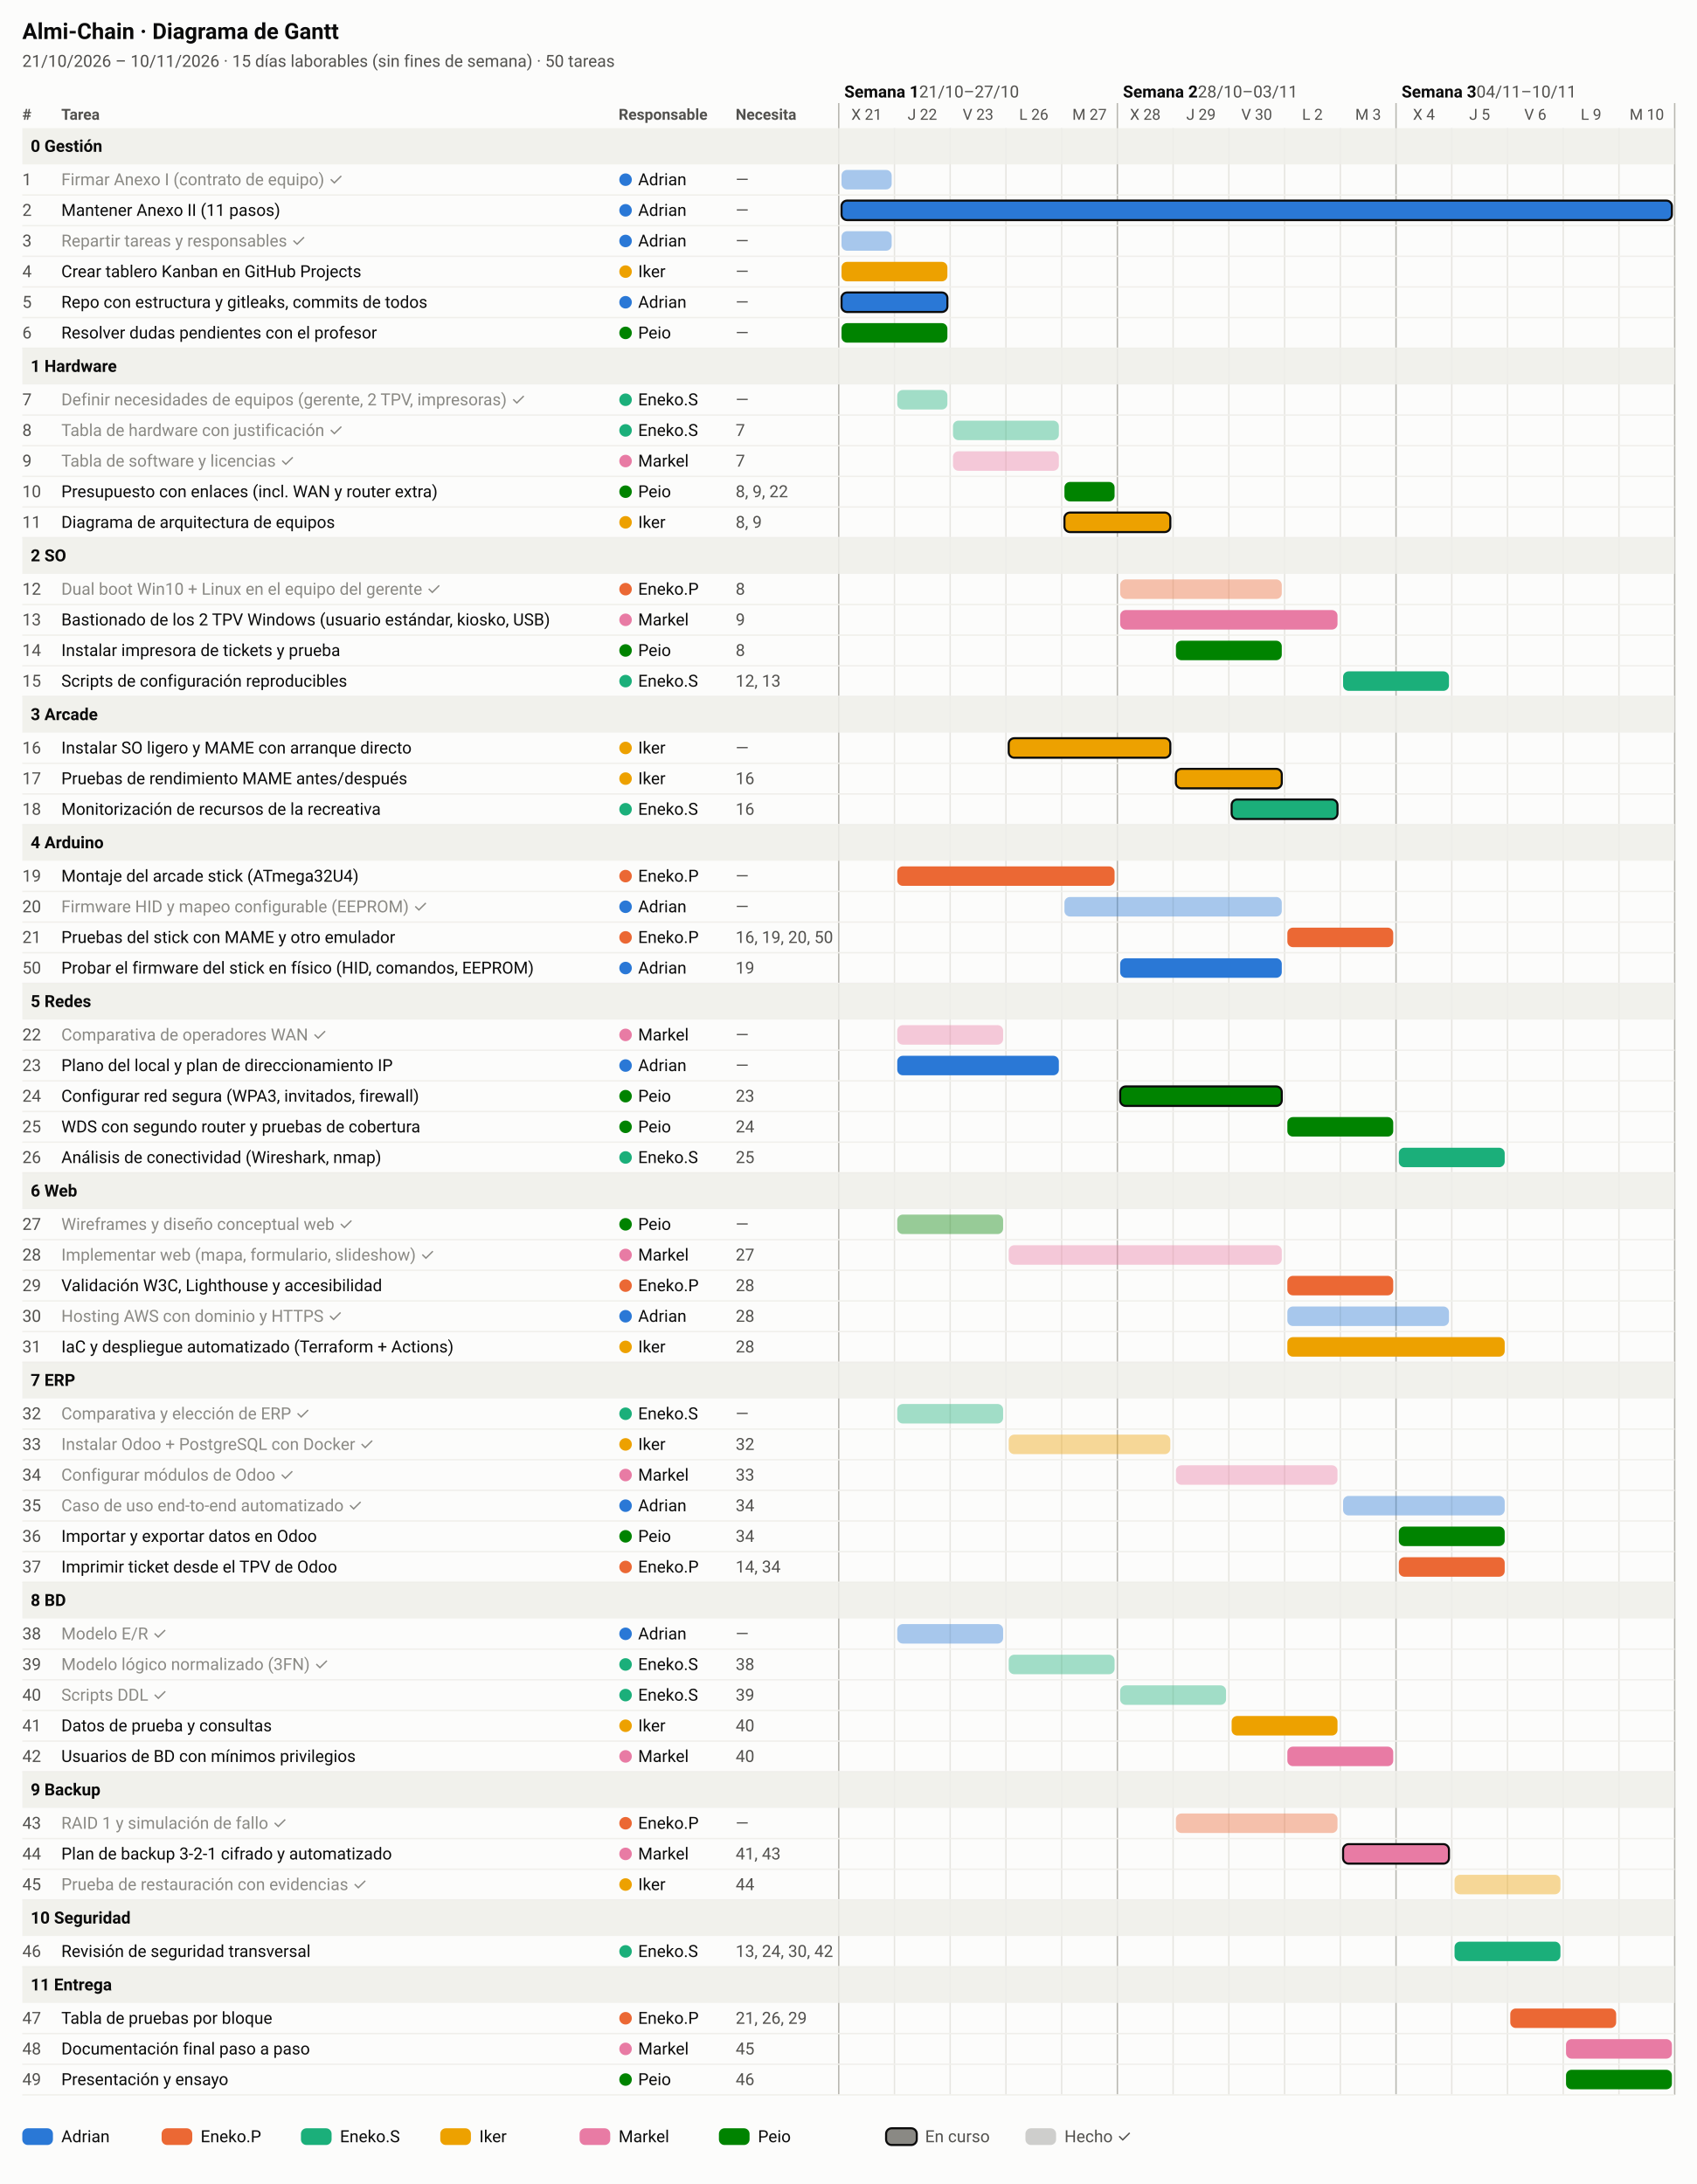
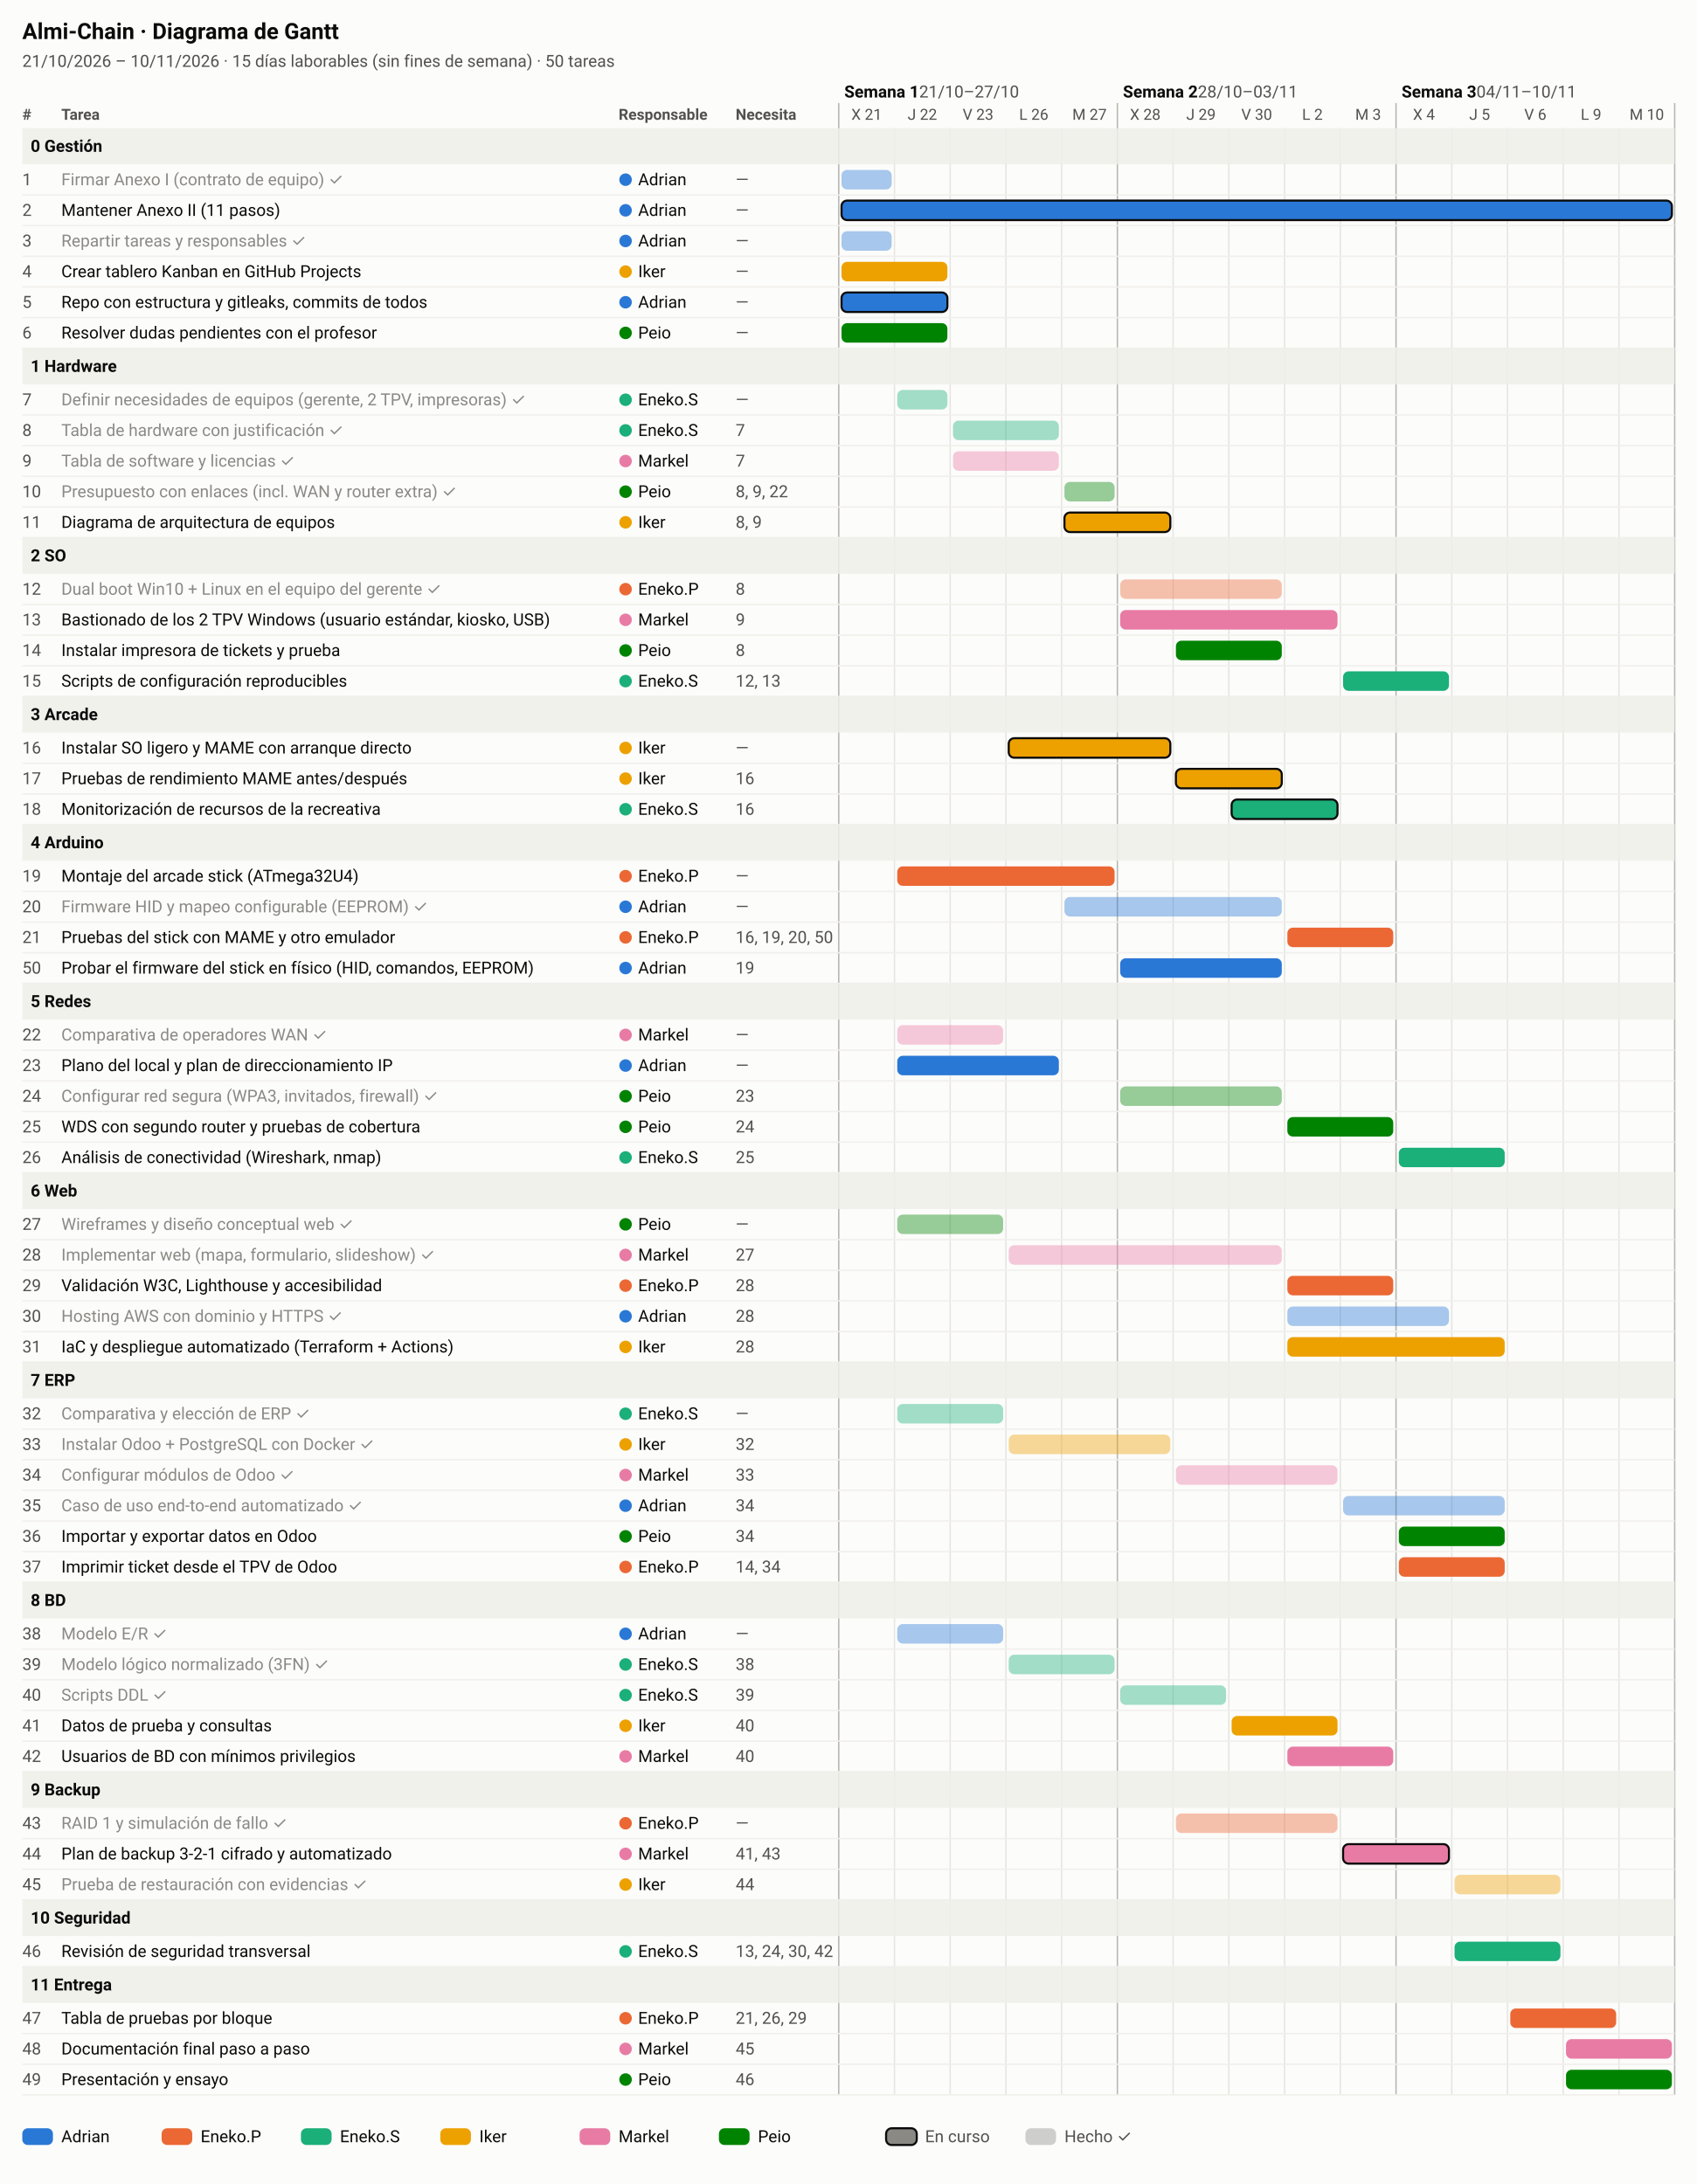
<svg xmlns="http://www.w3.org/2000/svg" width="1218" height="1568" viewBox="0 0 1218 1568" font-family="system-ui, -apple-system, Segoe UI, Roboto, sans-serif" font-size="12">
  <style>.t{fill:#0b0b0b}.s{fill:#52514e}.m{fill:#8a8984}.b{font-weight:600}</style>
  <rect width="1218" height="1568" fill="#fcfcfb" />
  <text x="16" y="28" class="t b" font-size="16">Almi-Chain · Diagrama de Gantt</text>
  <text x="16" y="48" class="s">21/10/2026 – 10/11/2026 · 15 días laborables (sin fines de semana) · 50 tareas</text>
  <text x="606" y="70" class="t b">Semana 1<tspan class="s" font-weight="400"> 21/10–27/10</tspan>
  </text>
  <text x="806" y="70" class="t b">Semana 2<tspan class="s" font-weight="400"> 28/10–03/11</tspan>
  </text>
  <text x="1006" y="70" class="t b">Semana 3<tspan class="s" font-weight="400"> 04/11–10/11</tspan>
  </text>
  <text x="622.0" y="86" text-anchor="middle" class="s" font-size="11">X 21</text>
  <text x="662.0" y="86" text-anchor="middle" class="s" font-size="11">J 22</text>
  <text x="702.0" y="86" text-anchor="middle" class="s" font-size="11">V 23</text>
  <text x="742.0" y="86" text-anchor="middle" class="s" font-size="11">L 26</text>
  <text x="782.0" y="86" text-anchor="middle" class="s" font-size="11">M 27</text>
  <text x="822.0" y="86" text-anchor="middle" class="s" font-size="11">X 28</text>
  <text x="862.0" y="86" text-anchor="middle" class="s" font-size="11">J 29</text>
  <text x="902.0" y="86" text-anchor="middle" class="s" font-size="11">V 30</text>
  <text x="942.0" y="86" text-anchor="middle" class="s" font-size="11">L 2</text>
  <text x="982.0" y="86" text-anchor="middle" class="s" font-size="11">M 3</text>
  <text x="1022.0" y="86" text-anchor="middle" class="s" font-size="11">X 4</text>
  <text x="1062.0" y="86" text-anchor="middle" class="s" font-size="11">J 5</text>
  <text x="1102.0" y="86" text-anchor="middle" class="s" font-size="11">V 6</text>
  <text x="1142.0" y="86" text-anchor="middle" class="s" font-size="11">L 9</text>
  <text x="1182.0" y="86" text-anchor="middle" class="s" font-size="11">M 10</text>
  <text x="16" y="86" class="s b" font-size="11">#</text>
  <text x="44" y="86" class="s b" font-size="11">Tarea</text>
  <text x="444" y="86" class="s b" font-size="11">Responsable</text>
  <text x="528" y="86" class="s b" font-size="11">Necesita</text>
  <line x1="602" y1="74" x2="602" y2="1504" stroke="#b8b7b0" stroke-width="1" />
  <line x1="642" y1="92" x2="642" y2="1504" stroke="#e6e5e0" stroke-width="1" />
  <line x1="682" y1="92" x2="682" y2="1504" stroke="#e6e5e0" stroke-width="1" />
  <line x1="722" y1="92" x2="722" y2="1504" stroke="#e6e5e0" stroke-width="1" />
  <line x1="762" y1="92" x2="762" y2="1504" stroke="#e6e5e0" stroke-width="1" />
  <line x1="802" y1="74" x2="802" y2="1504" stroke="#b8b7b0" stroke-width="1" />
  <line x1="842" y1="92" x2="842" y2="1504" stroke="#e6e5e0" stroke-width="1" />
  <line x1="882" y1="92" x2="882" y2="1504" stroke="#e6e5e0" stroke-width="1" />
  <line x1="922" y1="92" x2="922" y2="1504" stroke="#e6e5e0" stroke-width="1" />
  <line x1="962" y1="92" x2="962" y2="1504" stroke="#e6e5e0" stroke-width="1" />
  <line x1="1002" y1="74" x2="1002" y2="1504" stroke="#b8b7b0" stroke-width="1" />
  <line x1="1042" y1="92" x2="1042" y2="1504" stroke="#e6e5e0" stroke-width="1" />
  <line x1="1082" y1="92" x2="1082" y2="1504" stroke="#e6e5e0" stroke-width="1" />
  <line x1="1122" y1="92" x2="1122" y2="1504" stroke="#e6e5e0" stroke-width="1" />
  <line x1="1162" y1="92" x2="1162" y2="1504" stroke="#e6e5e0" stroke-width="1" />
  <line x1="1202" y1="74" x2="1202" y2="1504" stroke="#b8b7b0" stroke-width="1" />
  <rect x="16" y="92" width="1186" height="26" fill="#efeeea" fill-opacity="0.85" />
  <text x="22" y="109" class="t b">0 Gestión</text>
  <line x1="16" y1="140" x2="1202" y2="140" stroke="#f0efeb" />
  <text x="16" y="133.0" class="s">1</text>
  <text x="44" y="133.0" class="m">Firmar Anexo I (contrato de equipo) ✓</text>
  <circle cx="449" cy="129.0" r="4.5" fill="#2a78d6" />
  <text x="458" y="133.0" class="t">Adrian</text>
  <text x="528" y="133.0" class="s">—</text>
  <rect x="604" y="122" width="36" height="14" rx="4" fill="#2a78d6" fill-opacity="0.4" />
  <line x1="16" y1="162" x2="1202" y2="162" stroke="#f0efeb" />
  <text x="16" y="155.0" class="s">2</text>
  <text x="44" y="155.0" class="t">Mantener Anexo II (11 pasos)</text>
  <circle cx="449" cy="151.0" r="4.5" fill="#2a78d6" />
  <text x="458" y="155.0" class="t">Adrian</text>
  <text x="528" y="155.0" class="s">—</text>
  <rect x="604" y="144" width="596" height="14" rx="4" fill="#2a78d6" stroke="#0b0b0b" stroke-width="1.5" />
  <line x1="16" y1="184" x2="1202" y2="184" stroke="#f0efeb" />
  <text x="16" y="177.0" class="s">3</text>
  <text x="44" y="177.0" class="m">Repartir tareas y responsables ✓</text>
  <circle cx="449" cy="173.0" r="4.5" fill="#2a78d6" />
  <text x="458" y="177.0" class="t">Adrian</text>
  <text x="528" y="177.0" class="s">—</text>
  <rect x="604" y="166" width="36" height="14" rx="4" fill="#2a78d6" fill-opacity="0.4" />
  <line x1="16" y1="206" x2="1202" y2="206" stroke="#f0efeb" />
  <text x="16" y="199.0" class="s">4</text>
  <text x="44" y="199.0" class="t">Crear tablero Kanban en GitHub Projects</text>
  <circle cx="449" cy="195.0" r="4.5" fill="#eda100" />
  <text x="458" y="199.0" class="t">Iker</text>
  <text x="528" y="199.0" class="s">—</text>
  <rect x="604" y="188" width="76" height="14" rx="4" fill="#eda100" />
  <line x1="16" y1="228" x2="1202" y2="228" stroke="#f0efeb" />
  <text x="16" y="221.0" class="s">5</text>
  <text x="44" y="221.0" class="t">Repo con estructura y gitleaks, commits de todos</text>
  <circle cx="449" cy="217.0" r="4.5" fill="#2a78d6" />
  <text x="458" y="221.0" class="t">Adrian</text>
  <text x="528" y="221.0" class="s">—</text>
  <rect x="604" y="210" width="76" height="14" rx="4" fill="#2a78d6" stroke="#0b0b0b" stroke-width="1.5" />
  <line x1="16" y1="250" x2="1202" y2="250" stroke="#f0efeb" />
  <text x="16" y="243.0" class="s">6</text>
  <text x="44" y="243.0" class="t">Resolver dudas pendientes con el profesor</text>
  <circle cx="449" cy="239.0" r="4.5" fill="#008300" />
  <text x="458" y="243.0" class="t">Peio</text>
  <text x="528" y="243.0" class="s">—</text>
  <rect x="604" y="232" width="76" height="14" rx="4" fill="#008300" />
  <rect x="16" y="250" width="1186" height="26" fill="#efeeea" fill-opacity="0.85" />
  <text x="22" y="267" class="t b">1 Hardware</text>
  <line x1="16" y1="298" x2="1202" y2="298" stroke="#f0efeb" />
  <text x="16" y="291.0" class="s">7</text>
  <text x="44" y="291.0" class="m">Definir necesidades de equipos (gerente, 2 TPV, impresoras) ✓</text>
  <circle cx="449" cy="287.0" r="4.5" fill="#1baf7a" />
  <text x="458" y="291.0" class="t">Eneko.S</text>
  <text x="528" y="291.0" class="s">—</text>
  <rect x="644" y="280" width="36" height="14" rx="4" fill="#1baf7a" fill-opacity="0.4" />
  <line x1="16" y1="320" x2="1202" y2="320" stroke="#f0efeb" />
  <text x="16" y="313.0" class="s">8</text>
  <text x="44" y="313.0" class="m">Tabla de hardware con justificación ✓</text>
  <circle cx="449" cy="309.0" r="4.5" fill="#1baf7a" />
  <text x="458" y="313.0" class="t">Eneko.S</text>
  <text x="528" y="313.0" class="s">7</text>
  <rect x="684" y="302" width="76" height="14" rx="4" fill="#1baf7a" fill-opacity="0.4" />
  <line x1="16" y1="342" x2="1202" y2="342" stroke="#f0efeb" />
  <text x="16" y="335.0" class="s">9</text>
  <text x="44" y="335.0" class="m">Tabla de software y licencias ✓</text>
  <circle cx="449" cy="331.0" r="4.5" fill="#e87ba4" />
  <text x="458" y="335.0" class="t">Markel</text>
  <text x="528" y="335.0" class="s">7</text>
  <rect x="684" y="324" width="76" height="14" rx="4" fill="#e87ba4" fill-opacity="0.4" />
  <line x1="16" y1="364" x2="1202" y2="364" stroke="#f0efeb" />
  <text x="16" y="357.0" class="s">10</text>
-   <text x="44" y="357.0" class="t">Presupuesto con enlaces (incl. WAN y router extra)</text>
+   <text x="44" y="357.0" class="m">Presupuesto con enlaces (incl. WAN y router extra) ✓</text>
  <circle cx="449" cy="353.0" r="4.5" fill="#008300" />
  <text x="458" y="357.0" class="t">Peio</text>
  <text x="528" y="357.0" class="s">8, 9, 22</text>
-   <rect x="764" y="346" width="36" height="14" rx="4" fill="#008300" />
+   <rect x="764" y="346" width="36" height="14" rx="4" fill="#008300" fill-opacity="0.4" />
  <line x1="16" y1="386" x2="1202" y2="386" stroke="#f0efeb" />
  <text x="16" y="379.0" class="s">11</text>
  <text x="44" y="379.0" class="t">Diagrama de arquitectura de equipos</text>
  <circle cx="449" cy="375.0" r="4.5" fill="#eda100" />
  <text x="458" y="379.0" class="t">Iker</text>
  <text x="528" y="379.0" class="s">8, 9</text>
  <rect x="764" y="368" width="76" height="14" rx="4" fill="#eda100" stroke="#0b0b0b" stroke-width="1.5" />
  <rect x="16" y="386" width="1186" height="26" fill="#efeeea" fill-opacity="0.85" />
  <text x="22" y="403" class="t b">2 SO</text>
  <line x1="16" y1="434" x2="1202" y2="434" stroke="#f0efeb" />
  <text x="16" y="427.0" class="s">12</text>
  <text x="44" y="427.0" class="m">Dual boot Win10 + Linux en el equipo del gerente ✓</text>
  <circle cx="449" cy="423.0" r="4.5" fill="#eb6834" />
  <text x="458" y="427.0" class="t">Eneko.P</text>
  <text x="528" y="427.0" class="s">8</text>
  <rect x="804" y="416" width="116" height="14" rx="4" fill="#eb6834" fill-opacity="0.4" />
  <line x1="16" y1="456" x2="1202" y2="456" stroke="#f0efeb" />
  <text x="16" y="449.0" class="s">13</text>
  <text x="44" y="449.0" class="t">Bastionado de los 2 TPV Windows (usuario estándar, kiosko, USB)</text>
  <circle cx="449" cy="445.0" r="4.5" fill="#e87ba4" />
  <text x="458" y="449.0" class="t">Markel</text>
  <text x="528" y="449.0" class="s">9</text>
  <rect x="804" y="438" width="156" height="14" rx="4" fill="#e87ba4" />
  <line x1="16" y1="478" x2="1202" y2="478" stroke="#f0efeb" />
  <text x="16" y="471.0" class="s">14</text>
  <text x="44" y="471.0" class="t">Instalar impresora de tickets y prueba</text>
  <circle cx="449" cy="467.0" r="4.5" fill="#008300" />
  <text x="458" y="471.0" class="t">Peio</text>
  <text x="528" y="471.0" class="s">8</text>
  <rect x="844" y="460" width="76" height="14" rx="4" fill="#008300" />
  <line x1="16" y1="500" x2="1202" y2="500" stroke="#f0efeb" />
  <text x="16" y="493.0" class="s">15</text>
  <text x="44" y="493.0" class="t">Scripts de configuración reproducibles</text>
  <circle cx="449" cy="489.0" r="4.5" fill="#1baf7a" />
  <text x="458" y="493.0" class="t">Eneko.S</text>
  <text x="528" y="493.0" class="s">12, 13</text>
  <rect x="964" y="482" width="76" height="14" rx="4" fill="#1baf7a" />
  <rect x="16" y="500" width="1186" height="26" fill="#efeeea" fill-opacity="0.85" />
  <text x="22" y="517" class="t b">3 Arcade</text>
  <line x1="16" y1="548" x2="1202" y2="548" stroke="#f0efeb" />
  <text x="16" y="541.0" class="s">16</text>
  <text x="44" y="541.0" class="t">Instalar SO ligero y MAME con arranque directo</text>
  <circle cx="449" cy="537.0" r="4.5" fill="#eda100" />
  <text x="458" y="541.0" class="t">Iker</text>
  <text x="528" y="541.0" class="s">—</text>
  <rect x="724" y="530" width="116" height="14" rx="4" fill="#eda100" stroke="#0b0b0b" stroke-width="1.5" />
  <line x1="16" y1="570" x2="1202" y2="570" stroke="#f0efeb" />
  <text x="16" y="563.0" class="s">17</text>
  <text x="44" y="563.0" class="t">Pruebas de rendimiento MAME antes/después</text>
  <circle cx="449" cy="559.0" r="4.5" fill="#eda100" />
  <text x="458" y="563.0" class="t">Iker</text>
  <text x="528" y="563.0" class="s">16</text>
  <rect x="844" y="552" width="76" height="14" rx="4" fill="#eda100" stroke="#0b0b0b" stroke-width="1.5" />
  <line x1="16" y1="592" x2="1202" y2="592" stroke="#f0efeb" />
  <text x="16" y="585.0" class="s">18</text>
  <text x="44" y="585.0" class="t">Monitorización de recursos de la recreativa</text>
  <circle cx="449" cy="581.0" r="4.5" fill="#1baf7a" />
  <text x="458" y="585.0" class="t">Eneko.S</text>
  <text x="528" y="585.0" class="s">16</text>
  <rect x="884" y="574" width="76" height="14" rx="4" fill="#1baf7a" stroke="#0b0b0b" stroke-width="1.5" />
  <rect x="16" y="592" width="1186" height="26" fill="#efeeea" fill-opacity="0.85" />
  <text x="22" y="609" class="t b">4 Arduino</text>
  <line x1="16" y1="640" x2="1202" y2="640" stroke="#f0efeb" />
  <text x="16" y="633.0" class="s">19</text>
  <text x="44" y="633.0" class="t">Montaje del arcade stick (ATmega32U4)</text>
  <circle cx="449" cy="629.0" r="4.5" fill="#eb6834" />
  <text x="458" y="633.0" class="t">Eneko.P</text>
  <text x="528" y="633.0" class="s">—</text>
  <rect x="644" y="622" width="156" height="14" rx="4" fill="#eb6834" />
  <line x1="16" y1="662" x2="1202" y2="662" stroke="#f0efeb" />
  <text x="16" y="655.0" class="s">20</text>
  <text x="44" y="655.0" class="m">Firmware HID y mapeo configurable (EEPROM) ✓</text>
  <circle cx="449" cy="651.0" r="4.5" fill="#2a78d6" />
  <text x="458" y="655.0" class="t">Adrian</text>
  <text x="528" y="655.0" class="s">—</text>
  <rect x="764" y="644" width="156" height="14" rx="4" fill="#2a78d6" fill-opacity="0.4" />
  <line x1="16" y1="684" x2="1202" y2="684" stroke="#f0efeb" />
  <text x="16" y="677.0" class="s">21</text>
  <text x="44" y="677.0" class="t">Pruebas del stick con MAME y otro emulador</text>
  <circle cx="449" cy="673.0" r="4.5" fill="#eb6834" />
  <text x="458" y="677.0" class="t">Eneko.P</text>
  <text x="528" y="677.0" class="s">16, 19, 20, 50</text>
  <rect x="924" y="666" width="76" height="14" rx="4" fill="#eb6834" />
  <line x1="16" y1="706" x2="1202" y2="706" stroke="#f0efeb" />
  <text x="16" y="699.0" class="s">50</text>
  <text x="44" y="699.0" class="t">Probar el firmware del stick en físico (HID, comandos, EEPROM)</text>
  <circle cx="449" cy="695.0" r="4.5" fill="#2a78d6" />
  <text x="458" y="699.0" class="t">Adrian</text>
  <text x="528" y="699.0" class="s">19</text>
  <rect x="804" y="688" width="116" height="14" rx="4" fill="#2a78d6" />
  <rect x="16" y="706" width="1186" height="26" fill="#efeeea" fill-opacity="0.85" />
  <text x="22" y="723" class="t b">5 Redes</text>
  <line x1="16" y1="754" x2="1202" y2="754" stroke="#f0efeb" />
  <text x="16" y="747.0" class="s">22</text>
  <text x="44" y="747.0" class="m">Comparativa de operadores WAN ✓</text>
  <circle cx="449" cy="743.0" r="4.5" fill="#e87ba4" />
  <text x="458" y="747.0" class="t">Markel</text>
  <text x="528" y="747.0" class="s">—</text>
  <rect x="644" y="736" width="76" height="14" rx="4" fill="#e87ba4" fill-opacity="0.4" />
  <line x1="16" y1="776" x2="1202" y2="776" stroke="#f0efeb" />
  <text x="16" y="769.0" class="s">23</text>
  <text x="44" y="769.0" class="t">Plano del local y plan de direccionamiento IP</text>
  <circle cx="449" cy="765.0" r="4.5" fill="#2a78d6" />
  <text x="458" y="769.0" class="t">Adrian</text>
  <text x="528" y="769.0" class="s">—</text>
  <rect x="644" y="758" width="116" height="14" rx="4" fill="#2a78d6" />
  <line x1="16" y1="798" x2="1202" y2="798" stroke="#f0efeb" />
  <text x="16" y="791.0" class="s">24</text>
-   <text x="44" y="791.0" class="t">Configurar red segura (WPA3, invitados, firewall)</text>
+   <text x="44" y="791.0" class="m">Configurar red segura (WPA3, invitados, firewall) ✓</text>
  <circle cx="449" cy="787.0" r="4.5" fill="#008300" />
  <text x="458" y="791.0" class="t">Peio</text>
  <text x="528" y="791.0" class="s">23</text>
-   <rect x="804" y="780" width="116" height="14" rx="4" fill="#008300" stroke="#0b0b0b" stroke-width="1.5" />
+   <rect x="804" y="780" width="116" height="14" rx="4" fill="#008300" fill-opacity="0.4" />
  <line x1="16" y1="820" x2="1202" y2="820" stroke="#f0efeb" />
  <text x="16" y="813.0" class="s">25</text>
  <text x="44" y="813.0" class="t">WDS con segundo router y pruebas de cobertura</text>
  <circle cx="449" cy="809.0" r="4.5" fill="#008300" />
  <text x="458" y="813.0" class="t">Peio</text>
  <text x="528" y="813.0" class="s">24</text>
  <rect x="924" y="802" width="76" height="14" rx="4" fill="#008300" />
  <line x1="16" y1="842" x2="1202" y2="842" stroke="#f0efeb" />
  <text x="16" y="835.0" class="s">26</text>
  <text x="44" y="835.0" class="t">Análisis de conectividad (Wireshark, nmap)</text>
  <circle cx="449" cy="831.0" r="4.5" fill="#1baf7a" />
  <text x="458" y="835.0" class="t">Eneko.S</text>
  <text x="528" y="835.0" class="s">25</text>
  <rect x="1004" y="824" width="76" height="14" rx="4" fill="#1baf7a" />
  <rect x="16" y="842" width="1186" height="26" fill="#efeeea" fill-opacity="0.85" />
  <text x="22" y="859" class="t b">6 Web</text>
  <line x1="16" y1="890" x2="1202" y2="890" stroke="#f0efeb" />
  <text x="16" y="883.0" class="s">27</text>
  <text x="44" y="883.0" class="m">Wireframes y diseño conceptual web ✓</text>
  <circle cx="449" cy="879.0" r="4.5" fill="#008300" />
  <text x="458" y="883.0" class="t">Peio</text>
  <text x="528" y="883.0" class="s">—</text>
  <rect x="644" y="872" width="76" height="14" rx="4" fill="#008300" fill-opacity="0.4" />
  <line x1="16" y1="912" x2="1202" y2="912" stroke="#f0efeb" />
  <text x="16" y="905.0" class="s">28</text>
  <text x="44" y="905.0" class="m">Implementar web (mapa, formulario, slideshow) ✓</text>
  <circle cx="449" cy="901.0" r="4.5" fill="#e87ba4" />
  <text x="458" y="905.0" class="t">Markel</text>
  <text x="528" y="905.0" class="s">27</text>
  <rect x="724" y="894" width="196" height="14" rx="4" fill="#e87ba4" fill-opacity="0.4" />
  <line x1="16" y1="934" x2="1202" y2="934" stroke="#f0efeb" />
  <text x="16" y="927.0" class="s">29</text>
  <text x="44" y="927.0" class="t">Validación W3C, Lighthouse y accesibilidad</text>
  <circle cx="449" cy="923.0" r="4.5" fill="#eb6834" />
  <text x="458" y="927.0" class="t">Eneko.P</text>
  <text x="528" y="927.0" class="s">28</text>
  <rect x="924" y="916" width="76" height="14" rx="4" fill="#eb6834" />
  <line x1="16" y1="956" x2="1202" y2="956" stroke="#f0efeb" />
  <text x="16" y="949.0" class="s">30</text>
  <text x="44" y="949.0" class="m">Hosting AWS con dominio y HTTPS ✓</text>
  <circle cx="449" cy="945.0" r="4.5" fill="#2a78d6" />
  <text x="458" y="949.0" class="t">Adrian</text>
  <text x="528" y="949.0" class="s">28</text>
  <rect x="924" y="938" width="116" height="14" rx="4" fill="#2a78d6" fill-opacity="0.4" />
  <line x1="16" y1="978" x2="1202" y2="978" stroke="#f0efeb" />
  <text x="16" y="971.0" class="s">31</text>
  <text x="44" y="971.0" class="t">IaC y despliegue automatizado (Terraform + Actions)</text>
  <circle cx="449" cy="967.0" r="4.5" fill="#eda100" />
  <text x="458" y="971.0" class="t">Iker</text>
  <text x="528" y="971.0" class="s">28</text>
  <rect x="924" y="960" width="156" height="14" rx="4" fill="#eda100" />
  <rect x="16" y="978" width="1186" height="26" fill="#efeeea" fill-opacity="0.85" />
  <text x="22" y="995" class="t b">7 ERP</text>
  <line x1="16" y1="1026" x2="1202" y2="1026" stroke="#f0efeb" />
  <text x="16" y="1019.0" class="s">32</text>
  <text x="44" y="1019.0" class="m">Comparativa y elección de ERP ✓</text>
  <circle cx="449" cy="1015.0" r="4.5" fill="#1baf7a" />
  <text x="458" y="1019.0" class="t">Eneko.S</text>
  <text x="528" y="1019.0" class="s">—</text>
  <rect x="644" y="1008" width="76" height="14" rx="4" fill="#1baf7a" fill-opacity="0.4" />
  <line x1="16" y1="1048" x2="1202" y2="1048" stroke="#f0efeb" />
  <text x="16" y="1041.0" class="s">33</text>
  <text x="44" y="1041.0" class="m">Instalar Odoo + PostgreSQL con Docker ✓</text>
  <circle cx="449" cy="1037.0" r="4.5" fill="#eda100" />
  <text x="458" y="1041.0" class="t">Iker</text>
  <text x="528" y="1041.0" class="s">32</text>
  <rect x="724" y="1030" width="116" height="14" rx="4" fill="#eda100" fill-opacity="0.4" />
  <line x1="16" y1="1070" x2="1202" y2="1070" stroke="#f0efeb" />
  <text x="16" y="1063.0" class="s">34</text>
  <text x="44" y="1063.0" class="m">Configurar módulos de Odoo ✓</text>
  <circle cx="449" cy="1059.0" r="4.5" fill="#e87ba4" />
  <text x="458" y="1063.0" class="t">Markel</text>
  <text x="528" y="1063.0" class="s">33</text>
  <rect x="844" y="1052" width="116" height="14" rx="4" fill="#e87ba4" fill-opacity="0.4" />
  <line x1="16" y1="1092" x2="1202" y2="1092" stroke="#f0efeb" />
  <text x="16" y="1085.0" class="s">35</text>
  <text x="44" y="1085.0" class="m">Caso de uso end-to-end automatizado ✓</text>
  <circle cx="449" cy="1081.0" r="4.5" fill="#2a78d6" />
  <text x="458" y="1085.0" class="t">Adrian</text>
  <text x="528" y="1085.0" class="s">34</text>
  <rect x="964" y="1074" width="116" height="14" rx="4" fill="#2a78d6" fill-opacity="0.4" />
  <line x1="16" y1="1114" x2="1202" y2="1114" stroke="#f0efeb" />
  <text x="16" y="1107.0" class="s">36</text>
  <text x="44" y="1107.0" class="t">Importar y exportar datos en Odoo</text>
  <circle cx="449" cy="1103.0" r="4.5" fill="#008300" />
  <text x="458" y="1107.0" class="t">Peio</text>
  <text x="528" y="1107.0" class="s">34</text>
  <rect x="1004" y="1096" width="76" height="14" rx="4" fill="#008300" />
  <line x1="16" y1="1136" x2="1202" y2="1136" stroke="#f0efeb" />
  <text x="16" y="1129.0" class="s">37</text>
  <text x="44" y="1129.0" class="t">Imprimir ticket desde el TPV de Odoo</text>
  <circle cx="449" cy="1125.0" r="4.5" fill="#eb6834" />
  <text x="458" y="1129.0" class="t">Eneko.P</text>
  <text x="528" y="1129.0" class="s">14, 34</text>
  <rect x="1004" y="1118" width="76" height="14" rx="4" fill="#eb6834" />
  <rect x="16" y="1136" width="1186" height="26" fill="#efeeea" fill-opacity="0.85" />
  <text x="22" y="1153" class="t b">8 BD</text>
  <line x1="16" y1="1184" x2="1202" y2="1184" stroke="#f0efeb" />
  <text x="16" y="1177.0" class="s">38</text>
  <text x="44" y="1177.0" class="m">Modelo E/R ✓</text>
  <circle cx="449" cy="1173.0" r="4.5" fill="#2a78d6" />
  <text x="458" y="1177.0" class="t">Adrian</text>
  <text x="528" y="1177.0" class="s">—</text>
  <rect x="644" y="1166" width="76" height="14" rx="4" fill="#2a78d6" fill-opacity="0.4" />
  <line x1="16" y1="1206" x2="1202" y2="1206" stroke="#f0efeb" />
  <text x="16" y="1199.0" class="s">39</text>
  <text x="44" y="1199.0" class="m">Modelo lógico normalizado (3FN) ✓</text>
  <circle cx="449" cy="1195.0" r="4.5" fill="#1baf7a" />
  <text x="458" y="1199.0" class="t">Eneko.S</text>
  <text x="528" y="1199.0" class="s">38</text>
  <rect x="724" y="1188" width="76" height="14" rx="4" fill="#1baf7a" fill-opacity="0.4" />
  <line x1="16" y1="1228" x2="1202" y2="1228" stroke="#f0efeb" />
  <text x="16" y="1221.0" class="s">40</text>
  <text x="44" y="1221.0" class="m">Scripts DDL ✓</text>
  <circle cx="449" cy="1217.0" r="4.5" fill="#1baf7a" />
  <text x="458" y="1221.0" class="t">Eneko.S</text>
  <text x="528" y="1221.0" class="s">39</text>
  <rect x="804" y="1210" width="76" height="14" rx="4" fill="#1baf7a" fill-opacity="0.4" />
  <line x1="16" y1="1250" x2="1202" y2="1250" stroke="#f0efeb" />
  <text x="16" y="1243.0" class="s">41</text>
  <text x="44" y="1243.0" class="t">Datos de prueba y consultas</text>
  <circle cx="449" cy="1239.0" r="4.5" fill="#eda100" />
  <text x="458" y="1243.0" class="t">Iker</text>
  <text x="528" y="1243.0" class="s">40</text>
  <rect x="884" y="1232" width="76" height="14" rx="4" fill="#eda100" />
  <line x1="16" y1="1272" x2="1202" y2="1272" stroke="#f0efeb" />
  <text x="16" y="1265.0" class="s">42</text>
  <text x="44" y="1265.0" class="t">Usuarios de BD con mínimos privilegios</text>
  <circle cx="449" cy="1261.0" r="4.5" fill="#e87ba4" />
  <text x="458" y="1265.0" class="t">Markel</text>
  <text x="528" y="1265.0" class="s">40</text>
  <rect x="924" y="1254" width="76" height="14" rx="4" fill="#e87ba4" />
  <rect x="16" y="1272" width="1186" height="26" fill="#efeeea" fill-opacity="0.85" />
  <text x="22" y="1289" class="t b">9 Backup</text>
  <line x1="16" y1="1320" x2="1202" y2="1320" stroke="#f0efeb" />
  <text x="16" y="1313.0" class="s">43</text>
  <text x="44" y="1313.0" class="m">RAID 1 y simulación de fallo ✓</text>
  <circle cx="449" cy="1309.0" r="4.5" fill="#eb6834" />
  <text x="458" y="1313.0" class="t">Eneko.P</text>
  <text x="528" y="1313.0" class="s">—</text>
  <rect x="844" y="1302" width="116" height="14" rx="4" fill="#eb6834" fill-opacity="0.4" />
  <line x1="16" y1="1342" x2="1202" y2="1342" stroke="#f0efeb" />
  <text x="16" y="1335.0" class="s">44</text>
  <text x="44" y="1335.0" class="t">Plan de backup 3-2-1 cifrado y automatizado</text>
  <circle cx="449" cy="1331.0" r="4.5" fill="#e87ba4" />
  <text x="458" y="1335.0" class="t">Markel</text>
  <text x="528" y="1335.0" class="s">41, 43</text>
  <rect x="964" y="1324" width="76" height="14" rx="4" fill="#e87ba4" stroke="#0b0b0b" stroke-width="1.5" />
  <line x1="16" y1="1364" x2="1202" y2="1364" stroke="#f0efeb" />
  <text x="16" y="1357.0" class="s">45</text>
  <text x="44" y="1357.0" class="m">Prueba de restauración con evidencias ✓</text>
  <circle cx="449" cy="1353.0" r="4.5" fill="#eda100" />
  <text x="458" y="1357.0" class="t">Iker</text>
  <text x="528" y="1357.0" class="s">44</text>
  <rect x="1044" y="1346" width="76" height="14" rx="4" fill="#eda100" fill-opacity="0.4" />
  <rect x="16" y="1364" width="1186" height="26" fill="#efeeea" fill-opacity="0.85" />
  <text x="22" y="1381" class="t b">10 Seguridad</text>
  <line x1="16" y1="1412" x2="1202" y2="1412" stroke="#f0efeb" />
  <text x="16" y="1405.0" class="s">46</text>
  <text x="44" y="1405.0" class="t">Revisión de seguridad transversal</text>
  <circle cx="449" cy="1401.0" r="4.5" fill="#1baf7a" />
  <text x="458" y="1405.0" class="t">Eneko.S</text>
  <text x="528" y="1405.0" class="s">13, 24, 30, 42</text>
  <rect x="1044" y="1394" width="76" height="14" rx="4" fill="#1baf7a" />
  <rect x="16" y="1412" width="1186" height="26" fill="#efeeea" fill-opacity="0.85" />
  <text x="22" y="1429" class="t b">11 Entrega</text>
  <line x1="16" y1="1460" x2="1202" y2="1460" stroke="#f0efeb" />
  <text x="16" y="1453.0" class="s">47</text>
  <text x="44" y="1453.0" class="t">Tabla de pruebas por bloque</text>
  <circle cx="449" cy="1449.0" r="4.5" fill="#eb6834" />
  <text x="458" y="1453.0" class="t">Eneko.P</text>
  <text x="528" y="1453.0" class="s">21, 26, 29</text>
  <rect x="1084" y="1442" width="76" height="14" rx="4" fill="#eb6834" />
  <line x1="16" y1="1482" x2="1202" y2="1482" stroke="#f0efeb" />
  <text x="16" y="1475.0" class="s">48</text>
  <text x="44" y="1475.0" class="t">Documentación final paso a paso</text>
  <circle cx="449" cy="1471.0" r="4.5" fill="#e87ba4" />
  <text x="458" y="1475.0" class="t">Markel</text>
  <text x="528" y="1475.0" class="s">45</text>
  <rect x="1124" y="1464" width="76" height="14" rx="4" fill="#e87ba4" />
  <line x1="16" y1="1504" x2="1202" y2="1504" stroke="#f0efeb" />
  <text x="16" y="1497.0" class="s">49</text>
  <text x="44" y="1497.0" class="t">Presentación y ensayo</text>
  <circle cx="449" cy="1493.0" r="4.5" fill="#008300" />
  <text x="458" y="1497.0" class="t">Peio</text>
  <text x="528" y="1497.0" class="s">46</text>
  <rect x="1124" y="1486" width="76" height="14" rx="4" fill="#008300" />
  <rect x="16" y="1528" width="22" height="12" rx="4" fill="#2a78d6" />
  <text x="44" y="1538" class="t">Adrian</text>
  <rect x="116" y="1528" width="22" height="12" rx="4" fill="#eb6834" />
  <text x="144" y="1538" class="t">Eneko.P</text>
  <rect x="216" y="1528" width="22" height="12" rx="4" fill="#1baf7a" />
  <text x="244" y="1538" class="t">Eneko.S</text>
  <rect x="316" y="1528" width="22" height="12" rx="4" fill="#eda100" />
  <text x="344" y="1538" class="t">Iker</text>
  <rect x="416" y="1528" width="22" height="12" rx="4" fill="#e87ba4" />
  <text x="444" y="1538" class="t">Markel</text>
  <rect x="516" y="1528" width="22" height="12" rx="4" fill="#008300" />
  <text x="544" y="1538" class="t">Peio</text>
  <rect x="636" y="1528" width="22" height="12" rx="4" fill="#8a8984" stroke="#0b0b0b" stroke-width="1.5" />
  <text x="664" y="1538" class="s">En curso</text>
  <rect x="736" y="1528" width="22" height="12" rx="4" fill="#8a8984" fill-opacity="0.4" />
  <text x="764" y="1538" class="s">Hecho ✓</text>
</svg>
